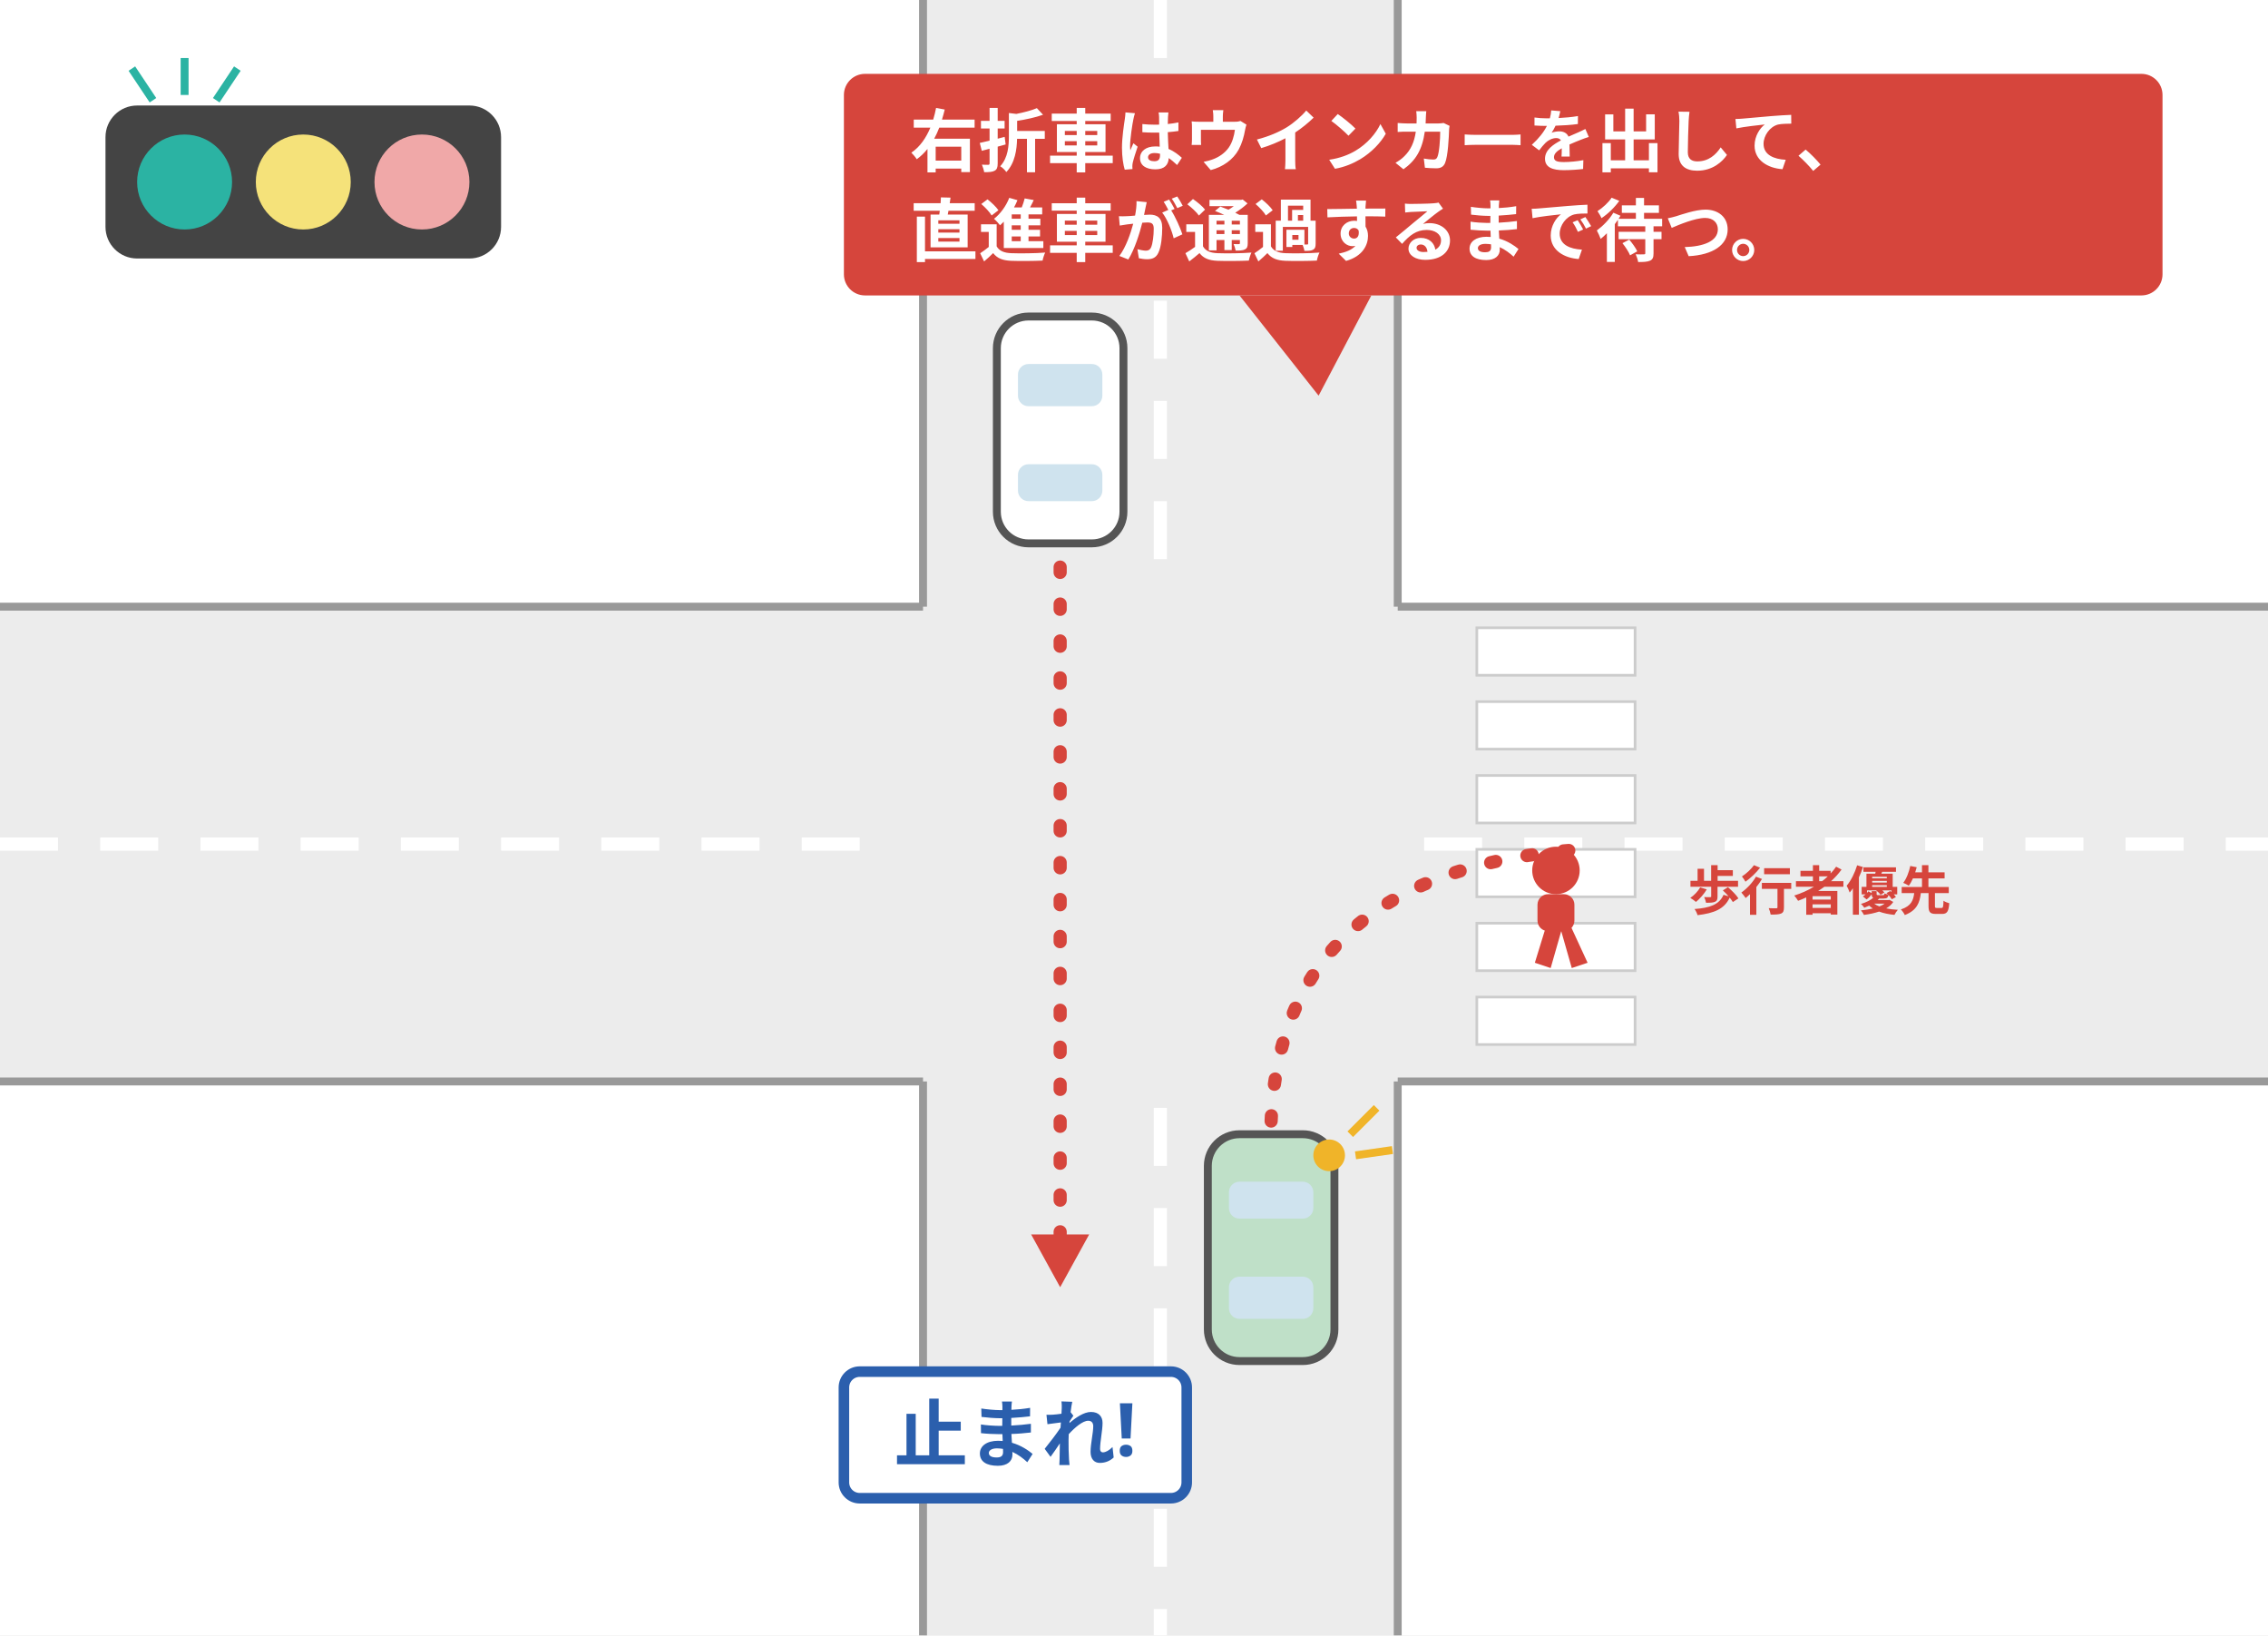
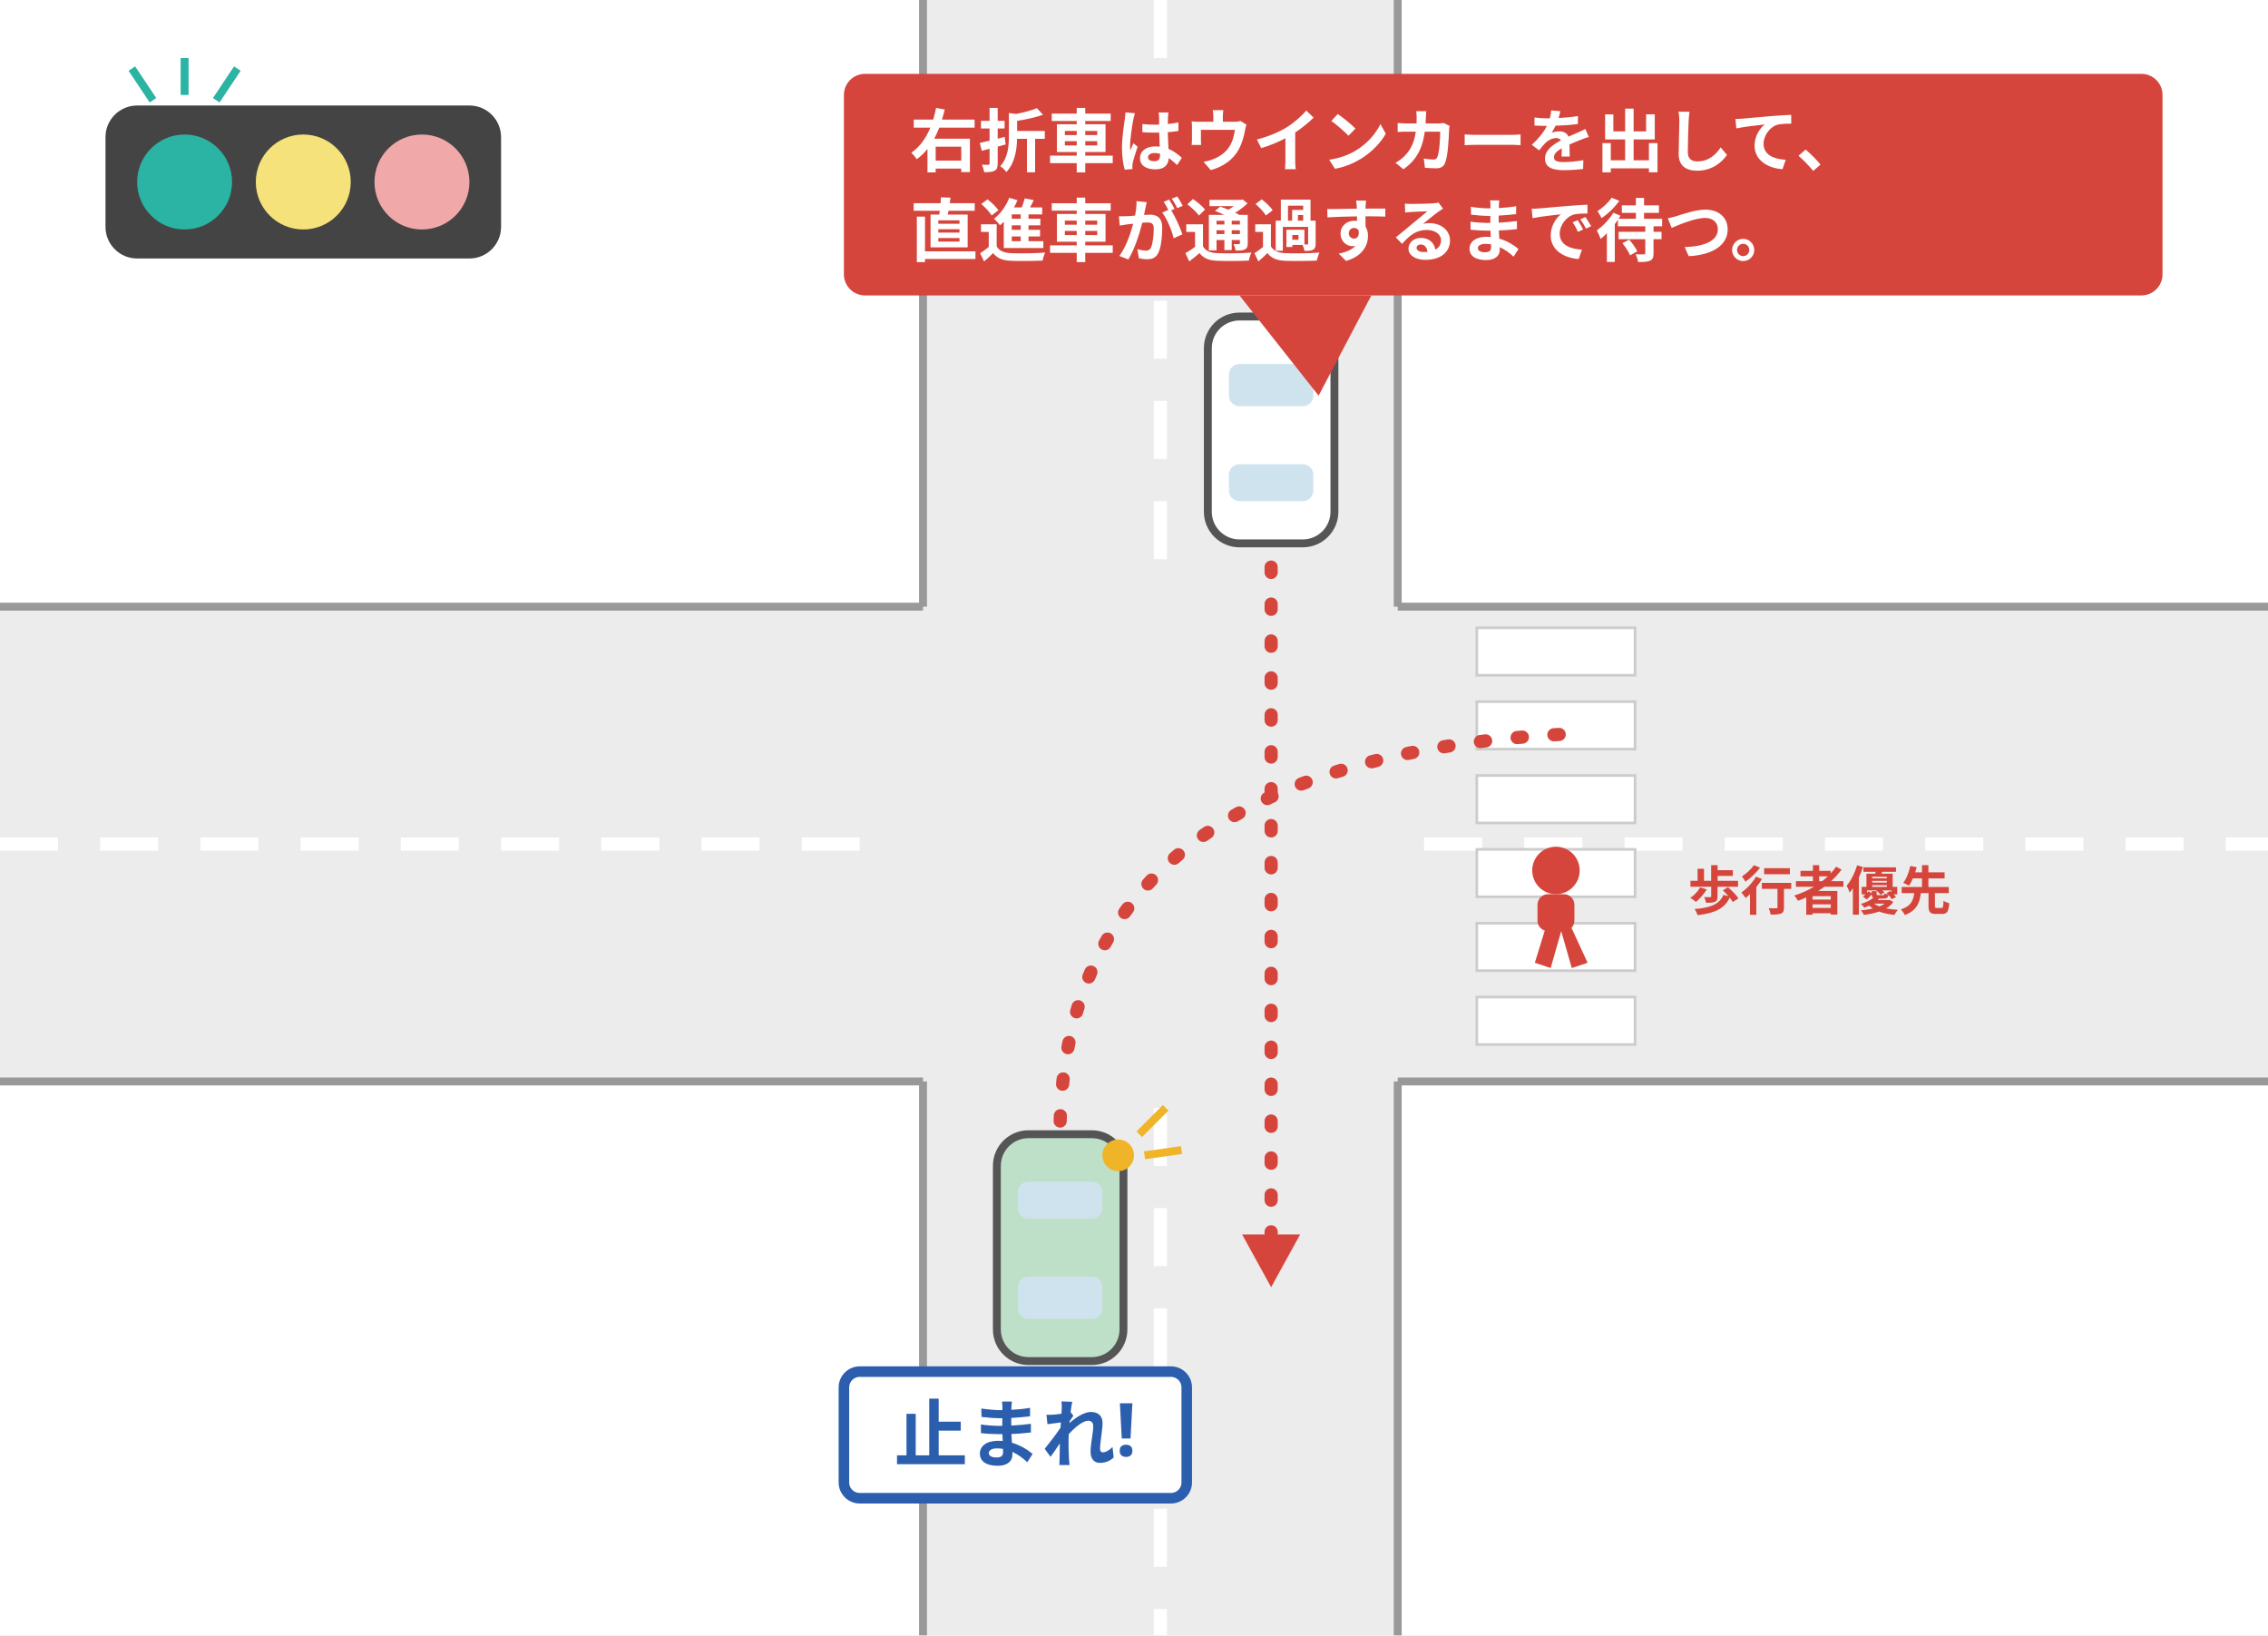
<svg xmlns="http://www.w3.org/2000/svg" viewBox="0 0 860 620" font-family="'Hiragino Sans', 'Noto Sans JP', sans-serif">
  <rect width="860" height="620" fill="#ffffff" />
  <rect x="350" y="0" width="180" height="620" fill="#ececec" />
  <rect x="0" y="230" width="860" height="180" fill="#ececec" />
  <line x1="350" y1="0" x2="350" y2="230" stroke="#999" stroke-width="3" />
  <line x1="350" y1="410" x2="350" y2="620" stroke="#999" stroke-width="3" />
  <line x1="530" y1="0" x2="530" y2="230" stroke="#999" stroke-width="3" />
  <line x1="530" y1="410" x2="530" y2="620" stroke="#999" stroke-width="3" />
  <line x1="0" y1="230" x2="350" y2="230" stroke="#999" stroke-width="3" />
  <line x1="530" y1="230" x2="860" y2="230" stroke="#999" stroke-width="3" />
  <line x1="0" y1="410" x2="350" y2="410" stroke="#999" stroke-width="3" />
  <line x1="530" y1="410" x2="860" y2="410" stroke="#999" stroke-width="3" />
  <line x1="440" y1="0" x2="440" y2="220" stroke="#ffffff" stroke-width="5" stroke-dasharray="22 16" />
  <line x1="440" y1="420" x2="440" y2="620" stroke="#ffffff" stroke-width="5" stroke-dasharray="22 16" />
  <line x1="0" y1="320" x2="340" y2="320" stroke="#ffffff" stroke-width="5" stroke-dasharray="22 16" />
  <line x1="540" y1="320" x2="860" y2="320" stroke="#ffffff" stroke-width="5" stroke-dasharray="22 16" />
  <g fill="#ffffff" stroke="#cccccc" stroke-width="1">
    <rect x="560" y="238" width="60" height="18" />
    <rect x="560" y="266" width="60" height="18" />
    <rect x="560" y="294" width="60" height="18" />
    <rect x="560" y="322" width="60" height="18" />
    <rect x="560" y="350" width="60" height="18" />
    <rect x="560" y="378" width="60" height="18" />
  </g>
  <g fill="#d6453c">
    <circle cx="590" cy="330" r="9" />
    <path d="M590 339 l-8 26 6 2 4 -14 4 14 6 -2 z" />
    <rect x="583" y="339" width="14" height="14" rx="4" />
  </g>
  <text x="640" y="345" fill="#d6453c" font-size="20" font-weight="bold">歩行者優先</text>
  <g>
    <rect x="40" y="40" width="150" height="58" rx="12" fill="#444" />
    <circle cx="70" cy="69" r="18" fill="#2bb3a3" />
    <circle cx="115" cy="69" r="18" fill="#f5e27a" />
    <circle cx="160" cy="69" r="18" fill="#f0a8a8" />
    <line x1="58" y1="38" x2="50" y2="26" stroke="#2bb3a3" stroke-width="3" />
    <line x1="70" y1="36" x2="70" y2="22" stroke="#2bb3a3" stroke-width="3" />
    <line x1="82" y1="38" x2="90" y2="26" stroke="#2bb3a3" stroke-width="3" />
  </g>
  <g>
-     <rect x="378" y="120" width="48" height="86" rx="12" fill="#ffffff" stroke="#555" stroke-width="3" />
-     <rect x="386" y="138" width="32" height="16" rx="4" fill="#cfe3ee" />
-     <rect x="386" y="176" width="32" height="14" rx="4" fill="#cfe3ee" />
+     <rect x="458" y="120" width="48" height="86" rx="12" fill="#ffffff" stroke="#555" stroke-width="3" />
+     <rect x="466" y="138" width="32" height="16" rx="4" fill="#cfe3ee" />
+     <rect x="466" y="176" width="32" height="14" rx="4" fill="#cfe3ee" />
  </g>
-   <path d="M402 215 L402 470" stroke="#d6453c" stroke-width="5" stroke-dasharray="2 12" stroke-linecap="round" fill="none" />
-   <path d="M402 488 l-11 -20 22 0 z" fill="#d6453c" />
+   <path d="M482 215 L482 470" stroke="#d6453c" stroke-width="5" stroke-dasharray="2 12" stroke-linecap="round" fill="none" />
+   <path d="M482 488 l-11 -20 22 0 z" fill="#d6453c" />
  <g>
-     <rect x="458" y="430" width="48" height="86" rx="12" fill="#bfe0c8" stroke="#555" stroke-width="3" />
-     <rect x="466" y="448" width="32" height="14" rx="4" fill="#cfe3ee" />
-     <rect x="466" y="484" width="32" height="16" rx="4" fill="#cfe3ee" />
-     <circle cx="504" cy="438" r="6" fill="#f0b429" />
-     <line x1="512" y1="430" x2="522" y2="420" stroke="#f0b429" stroke-width="3" />
-     <line x1="514" y1="438" x2="528" y2="436" stroke="#f0b429" stroke-width="3" />
+     <rect x="378" y="430" width="48" height="86" rx="12" fill="#bfe0c8" stroke="#555" stroke-width="3" />
+     <rect x="386" y="448" width="32" height="14" rx="4" fill="#cfe3ee" />
+     <rect x="386" y="484" width="32" height="16" rx="4" fill="#cfe3ee" />
+     <circle cx="424" cy="438" r="6" fill="#f0b429" />
+     <line x1="432" y1="430" x2="442" y2="420" stroke="#f0b429" stroke-width="3" />
+     <line x1="434" y1="438" x2="448" y2="436" stroke="#f0b429" stroke-width="3" />
  </g>
-   <path d="M482 425 Q486 330 600 322" stroke="#d6453c" stroke-width="5" stroke-dasharray="2 12" stroke-linecap="round" fill="none" />
+   <path d="M402 425 Q406 286 600 278" stroke="#d6453c" stroke-width="5" stroke-dasharray="2 12" stroke-linecap="round" fill="none" />
  <g>
    <rect x="320" y="520" width="130" height="48" rx="6" fill="#ffffff" stroke="#2b5fad" stroke-width="4" />
    <text x="385" y="554" text-anchor="middle" fill="#2b5fad" font-size="28" font-weight="bold">止まれ!</text>
  </g>
  <g>
    <rect x="320" y="28" width="500" height="84" rx="8" fill="#d6453c" />
    <path d="M470 112 L500 150 L520 112 z" fill="#d6453c" />
    <text x="345" y="63" fill="#ffffff" font-size="26" font-weight="bold">右折車はウインカーを出して、</text>
    <text x="345" y="97" fill="#ffffff" font-size="26" font-weight="bold">直進車が通過するまで待つ。</text>
  </g>
</svg>
